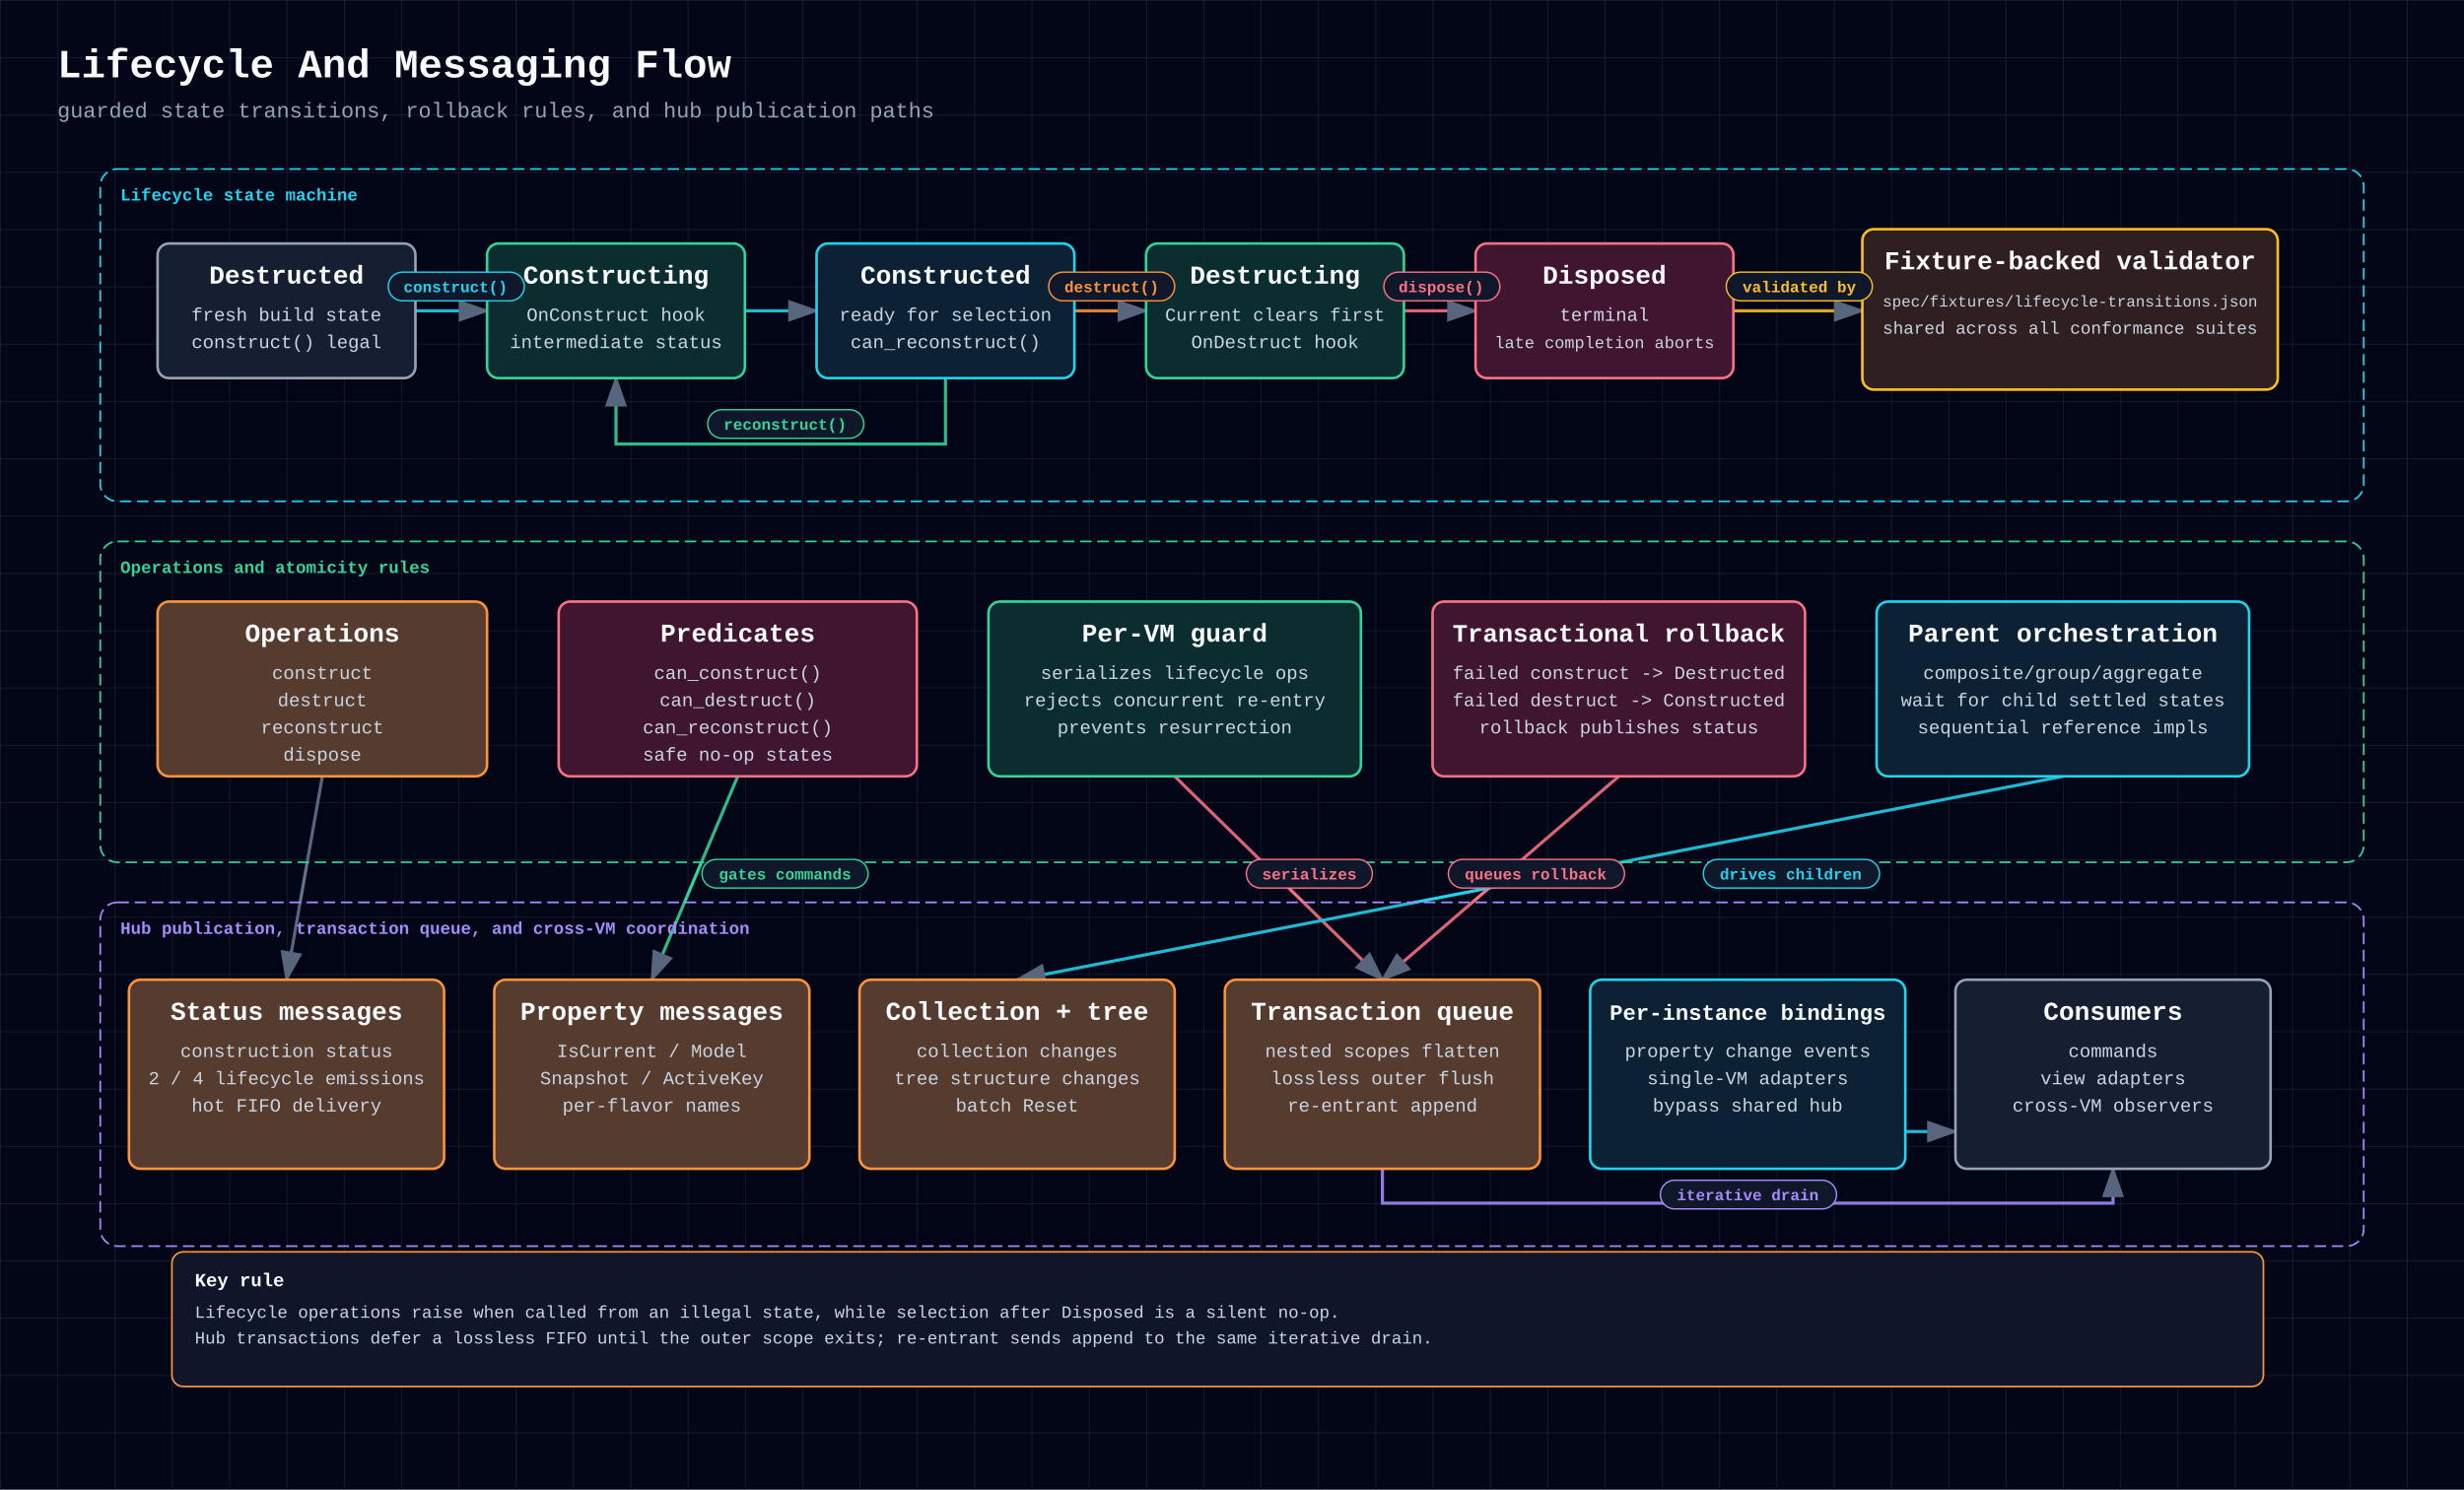
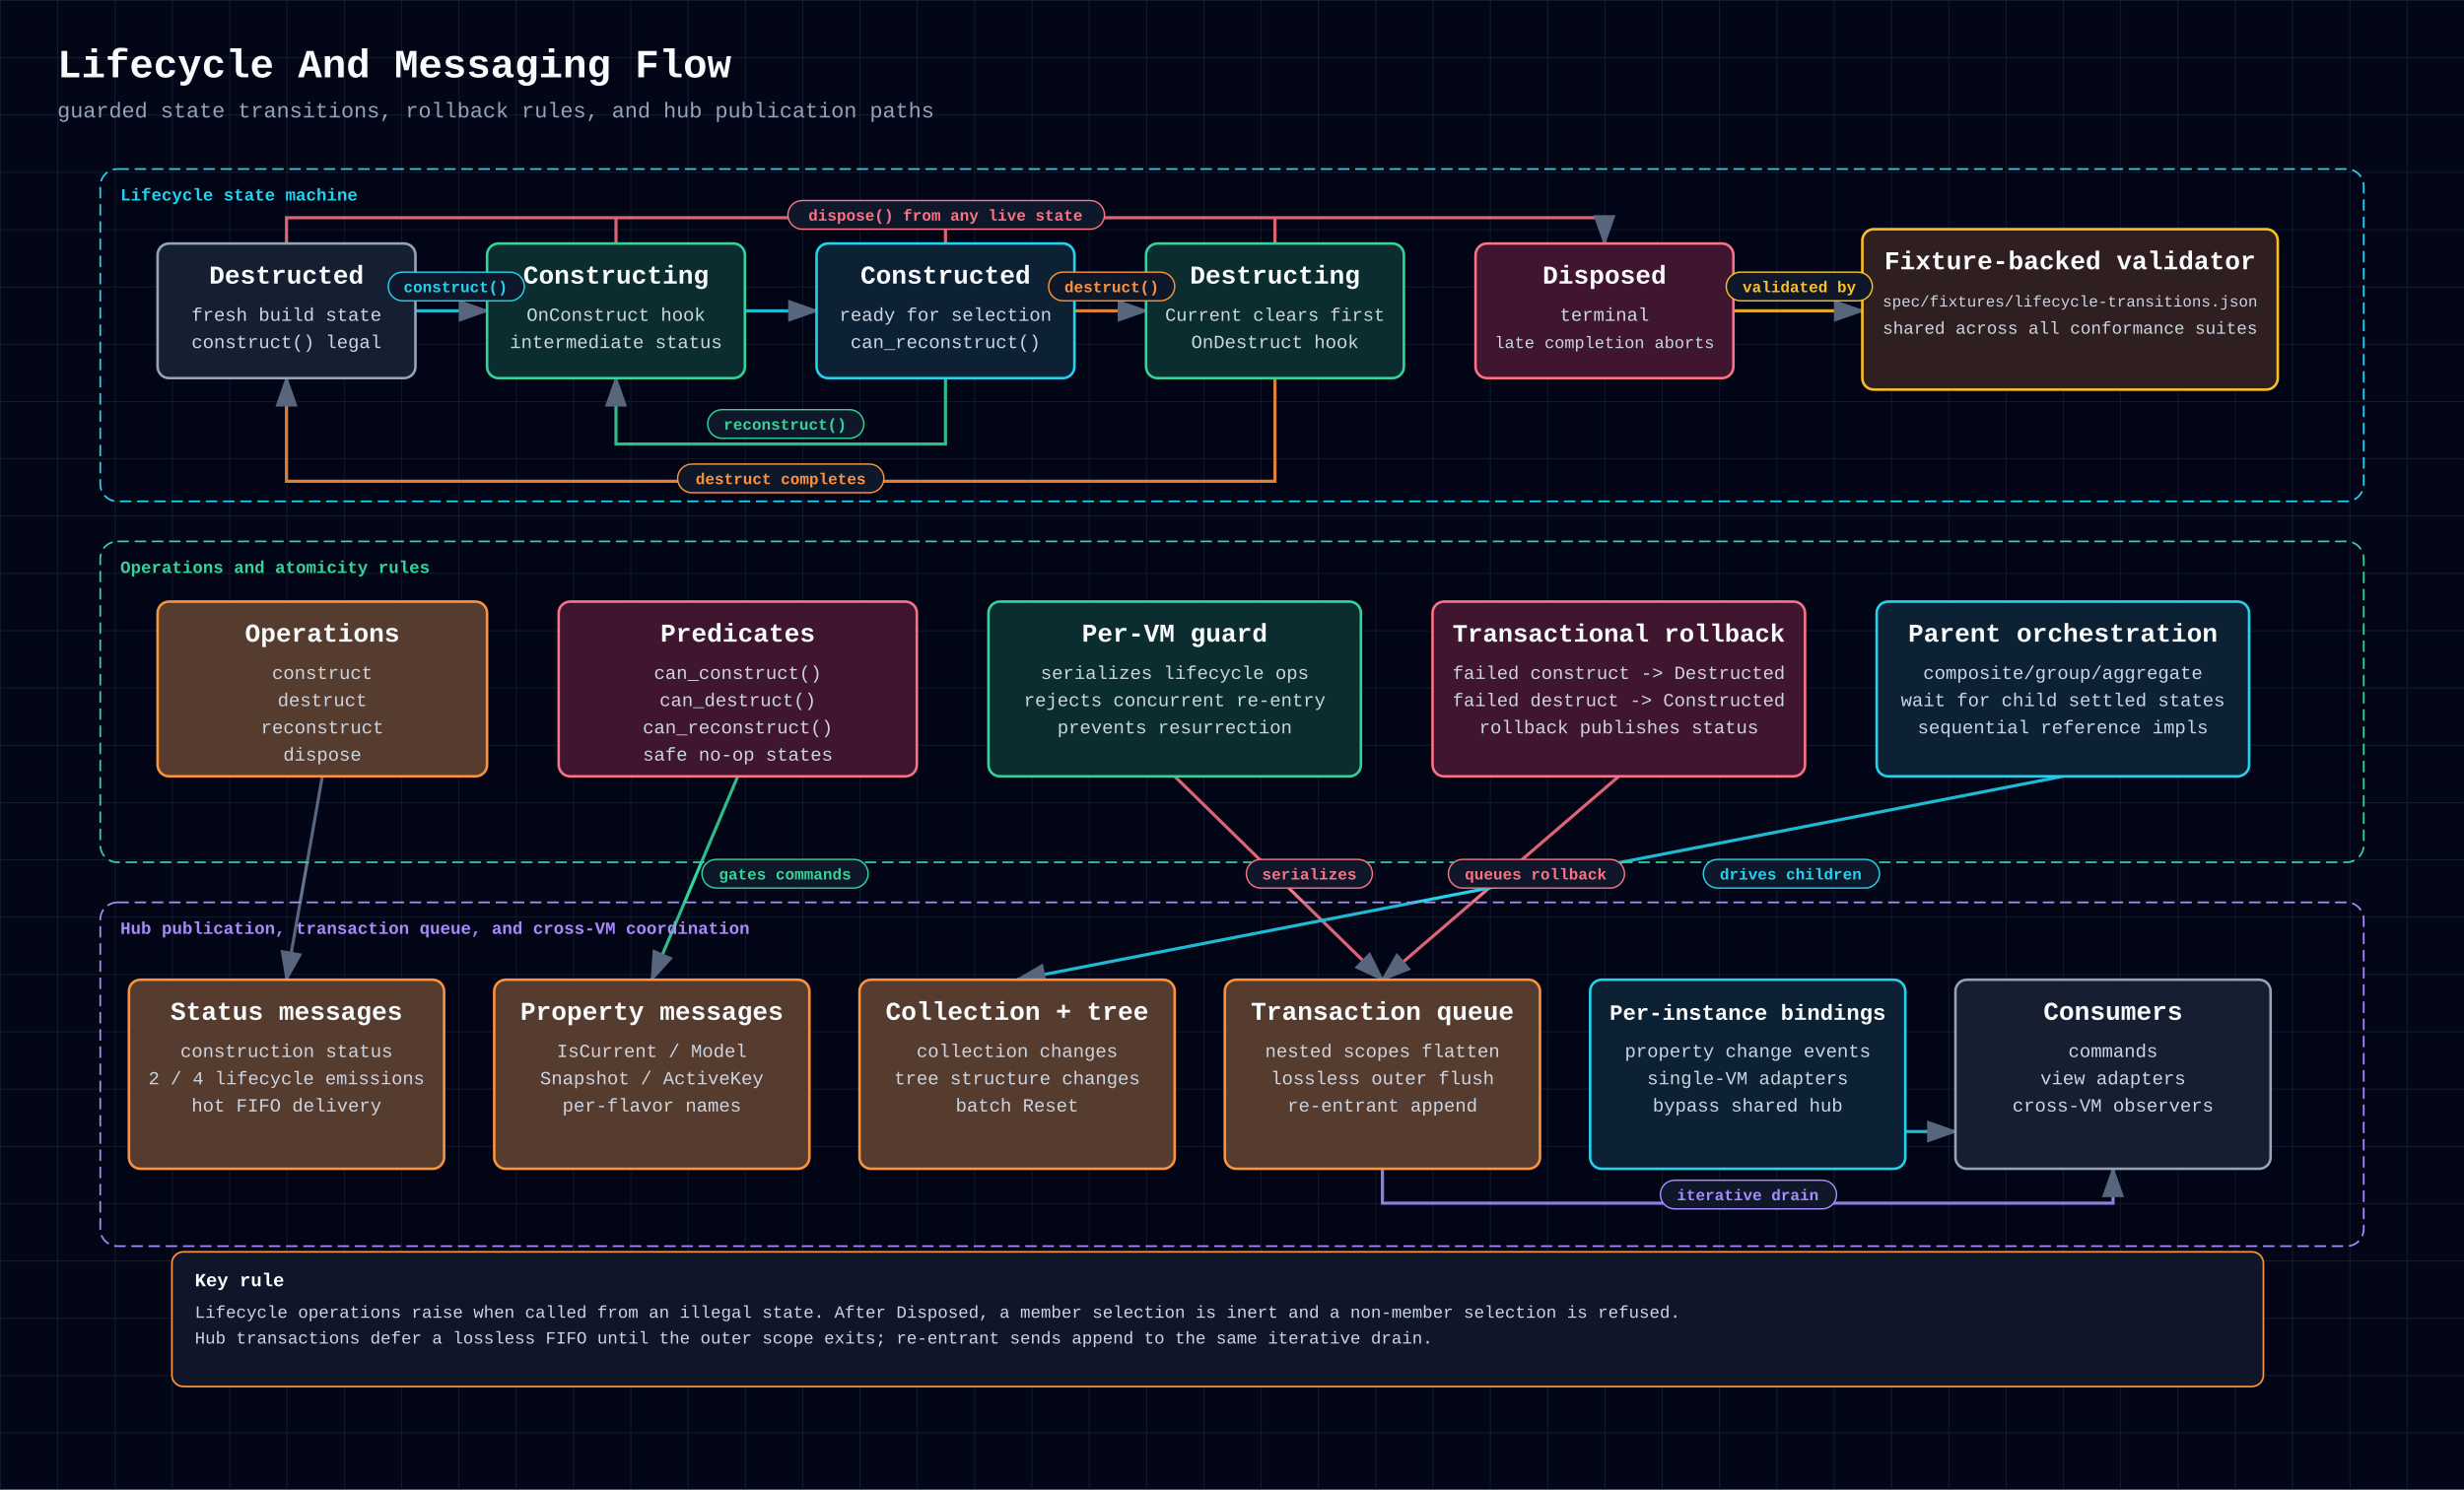
<svg xmlns="http://www.w3.org/2000/svg" width="1720" height="1040" viewBox="0 0 1720 1040" role="img" aria-labelledby="diagram-title diagram-description" style="font-family: 'JetBrains Mono', ui-monospace, SFMono-Regular, Menlo, Monaco, Consolas, 'Liberation Mono', 'Courier New', monospace;">
  <defs>
    <style>
      text { font-family: 'JetBrains Mono', ui-monospace, SFMono-Regular, Menlo, Monaco, Consolas, 'Liberation Mono', 'Courier New', monospace; }
    </style>
    <pattern id="grid" width="40" height="40" patternUnits="userSpaceOnUse">
      <path d="M 40 0 L 0 0 0 40" fill="none" stroke="#1e293b" stroke-width="0.8" />
    </pattern>
    <marker id="arrowhead" markerWidth="10" markerHeight="7" refX="9" refY="3.5" orient="auto">
      <polygon points="0 0, 10 3.5, 0 7" fill="#64748b" />
    </marker>
  </defs>
  <rect width="100%" height="100%" fill="#020617" />
  <rect width="100%" height="100%" fill="url(#grid)" />
  <text x="40" y="54" fill="#f8fafc" font-size="28" font-weight="700" text-anchor="start">Lifecycle And Messaging Flow</text>
  <text x="40" y="82" fill="#94a3b8" font-size="15" font-weight="400" text-anchor="start">guarded state transitions, rollback rules, and hub publication paths</text>
  <polyline points="290,217 340,217" fill="none" stroke="#22d3ee" stroke-width="2.2" marker-end="url(#arrowhead)" />
  <polyline points="520,217 570,217" fill="none" stroke="#22d3ee" stroke-width="2.2" marker-end="url(#arrowhead)" />
  <polyline points="750,217 800,217" fill="none" stroke="#fb923c" stroke-width="2.2" marker-end="url(#arrowhead)" />
-   <polyline points="980,217 1030,217" fill="none" stroke="#fb7185" stroke-width="2.2" marker-end="url(#arrowhead)" />
+   <polyline points="890,264 890,336 200,336 200,264" fill="none" stroke="#fb923c" stroke-width="2.2" marker-end="url(#arrowhead)" />
+   <polyline points="430,170 430,152" fill="none" stroke="#fb7185" stroke-width="2.2" />
+   <polyline points="660,170 660,152" fill="none" stroke="#fb7185" stroke-width="2.2" />
+   <polyline points="890,170 890,152" fill="none" stroke="#fb7185" stroke-width="2.2" />
+   <polyline points="200,170 200,152 1120,152 1120,170" fill="none" stroke="#fb7185" stroke-width="2.2" marker-end="url(#arrowhead)" />
  <polyline points="660,264 660,310 430,310 430,264" fill="none" stroke="#34d399" stroke-width="2.2" marker-end="url(#arrowhead)" />
  <polyline points="1210,217 1300,217" fill="none" stroke="#fbbf24" stroke-width="2.2" marker-end="url(#arrowhead)" />
  <polyline points="225,542 200,684" fill="none" stroke="#64748b" stroke-width="2.2" marker-end="url(#arrowhead)" />
  <polyline points="515,542 455,684" fill="none" stroke="#34d399" stroke-width="2.2" marker-end="url(#arrowhead)" />
  <polyline points="820,542 965,684" fill="none" stroke="#fb7185" stroke-width="2.2" marker-end="url(#arrowhead)" />
  <polyline points="1130,542 965,684" fill="none" stroke="#fb7185" stroke-width="2.2" marker-end="url(#arrowhead)" />
  <polyline points="1440,542 710,684" fill="none" stroke="#22d3ee" stroke-width="2.2" marker-end="url(#arrowhead)" />
  <polyline points="965,816 965,840 1475,840 1475,816" fill="none" stroke="#a78bfa" stroke-width="2.2" marker-end="url(#arrowhead)" />
  <polyline points="1330,790 1365,790" fill="none" stroke="#22d3ee" stroke-width="2.2" marker-end="url(#arrowhead)" />
  <rect x="70" y="118" width="1580" height="232" rx="12" fill="rgba(2, 6, 23, 0.12)" stroke="#22d3ee" stroke-width="1.2" stroke-dasharray="8 4" />
  <text x="84" y="140" fill="#22d3ee" font-size="12" font-weight="700" text-anchor="start">Lifecycle state machine</text>
  <rect x="70" y="378" width="1580" height="224" rx="12" fill="rgba(2, 6, 23, 0.12)" stroke="#34d399" stroke-width="1.2" stroke-dasharray="8 4" />
  <text x="84" y="400" fill="#34d399" font-size="12" font-weight="700" text-anchor="start">Operations and atomicity rules</text>
  <rect x="70" y="630" width="1580" height="240" rx="12" fill="rgba(2, 6, 23, 0.12)" stroke="#a78bfa" stroke-width="1.2" stroke-dasharray="8 4" />
  <text x="84" y="652" fill="#a78bfa" font-size="12" font-weight="700" text-anchor="start">Hub publication, transaction queue, and cross-VM coordination</text>
  <rect x="110" y="170" width="180" height="94" rx="8" fill="#0f172a" />
  <rect x="110" y="170" width="180" height="94" rx="8" fill="rgba(30, 41, 59, 0.5)" stroke="#94a3b8" stroke-width="1.8" />
  <text x="200" y="198" fill="#f8fafc" font-size="18" font-weight="700" text-anchor="middle">Destructed</text>
  <text x="200" y="224" fill="#cbd5e1" font-size="13" font-weight="400" text-anchor="middle">fresh build state</text>
  <text x="200" y="243" fill="#cbd5e1" font-size="13" font-weight="400" text-anchor="middle">construct() legal</text>
  <rect x="340" y="170" width="180" height="94" rx="8" fill="#0f172a" />
  <rect x="340" y="170" width="180" height="94" rx="8" fill="rgba(6, 78, 59, 0.4)" stroke="#34d399" stroke-width="1.8" />
  <text x="430" y="198" fill="#f8fafc" font-size="18" font-weight="700" text-anchor="middle">Constructing</text>
  <text x="430" y="224" fill="#cbd5e1" font-size="13" font-weight="400" text-anchor="middle">OnConstruct hook</text>
  <text x="430" y="243" fill="#cbd5e1" font-size="13" font-weight="400" text-anchor="middle">intermediate status</text>
  <rect x="570" y="170" width="180" height="94" rx="8" fill="#0f172a" />
  <rect x="570" y="170" width="180" height="94" rx="8" fill="rgba(8, 51, 68, 0.4)" stroke="#22d3ee" stroke-width="1.8" />
  <text x="660" y="198" fill="#f8fafc" font-size="18" font-weight="700" text-anchor="middle">Constructed</text>
  <text x="660" y="224" fill="#cbd5e1" font-size="13" font-weight="400" text-anchor="middle">ready for selection</text>
  <text x="660" y="243" fill="#cbd5e1" font-size="13" font-weight="400" text-anchor="middle">can_reconstruct()</text>
  <rect x="800" y="170" width="180" height="94" rx="8" fill="#0f172a" />
  <rect x="800" y="170" width="180" height="94" rx="8" fill="rgba(6, 78, 59, 0.4)" stroke="#34d399" stroke-width="1.8" />
  <text x="890" y="198" fill="#f8fafc" font-size="18" font-weight="700" text-anchor="middle">Destructing</text>
  <text x="890" y="224" fill="#cbd5e1" font-size="12.78" font-weight="400" text-anchor="middle">Current clears first</text>
  <text x="890" y="243" fill="#cbd5e1" font-size="13" font-weight="400" text-anchor="middle">OnDestruct hook</text>
  <rect x="1030" y="170" width="180" height="94" rx="8" fill="#0f172a" />
  <rect x="1030" y="170" width="180" height="94" rx="8" fill="rgba(136, 19, 55, 0.4)" stroke="#fb7185" stroke-width="1.8" />
  <text x="1120" y="198" fill="#f8fafc" font-size="18" font-weight="700" text-anchor="middle">Disposed</text>
  <text x="1120" y="224" fill="#cbd5e1" font-size="13" font-weight="400" text-anchor="middle">terminal</text>
  <text x="1120" y="243" fill="#cbd5e1" font-size="11.62" font-weight="400" text-anchor="middle">late completion aborts</text>
  <rect x="1300" y="160" width="290" height="112" rx="8" fill="#0f172a" />
  <rect x="1300" y="160" width="290" height="112" rx="8" fill="rgba(120, 53, 15, 0.3)" stroke="#fbbf24" stroke-width="1.8" />
  <text x="1445" y="188" fill="#f8fafc" font-size="18" font-weight="700" text-anchor="middle">Fixture-backed validator</text>
  <text x="1445" y="214" fill="#cbd5e1" font-size="10.9" font-weight="400" text-anchor="middle">spec/fixtures/lifecycle-transitions.json</text>
  <text x="1445" y="233" fill="#cbd5e1" font-size="12.11" font-weight="400" text-anchor="middle">shared across all conformance suites</text>
  <rect x="110" y="420" width="230" height="122" rx="8" fill="#0f172a" />
  <rect x="110" y="420" width="230" height="122" rx="8" fill="rgba(251, 146, 60, 0.3)" stroke="#fb923c" stroke-width="1.8" />
  <text x="225" y="448" fill="#f8fafc" font-size="18" font-weight="700" text-anchor="middle">Operations</text>
  <text x="225" y="474" fill="#cbd5e1" font-size="13" font-weight="400" text-anchor="middle">construct</text>
  <text x="225" y="493" fill="#cbd5e1" font-size="13" font-weight="400" text-anchor="middle">destruct</text>
  <text x="225" y="512" fill="#cbd5e1" font-size="13" font-weight="400" text-anchor="middle">reconstruct</text>
  <text x="225" y="531" fill="#cbd5e1" font-size="13" font-weight="400" text-anchor="middle">dispose</text>
  <rect x="390" y="420" width="250" height="122" rx="8" fill="#0f172a" />
  <rect x="390" y="420" width="250" height="122" rx="8" fill="rgba(136, 19, 55, 0.4)" stroke="#fb7185" stroke-width="1.8" />
  <text x="515" y="448" fill="#f8fafc" font-size="18" font-weight="700" text-anchor="middle">Predicates</text>
  <text x="515" y="474" fill="#cbd5e1" font-size="13" font-weight="400" text-anchor="middle">can_construct()</text>
  <text x="515" y="493" fill="#cbd5e1" font-size="13" font-weight="400" text-anchor="middle">can_destruct()</text>
  <text x="515" y="512" fill="#cbd5e1" font-size="13" font-weight="400" text-anchor="middle">can_reconstruct()</text>
  <text x="515" y="531" fill="#cbd5e1" font-size="13" font-weight="400" text-anchor="middle">safe no-op states</text>
  <rect x="690" y="420" width="260" height="122" rx="8" fill="#0f172a" />
  <rect x="690" y="420" width="260" height="122" rx="8" fill="rgba(6, 78, 59, 0.4)" stroke="#34d399" stroke-width="1.8" />
  <text x="820" y="448" fill="#f8fafc" font-size="18" font-weight="700" text-anchor="middle">Per-VM guard</text>
  <text x="820" y="474" fill="#cbd5e1" font-size="13" font-weight="400" text-anchor="middle">serializes lifecycle ops</text>
  <text x="820" y="493" fill="#cbd5e1" font-size="13" font-weight="400" text-anchor="middle">rejects concurrent re-entry</text>
  <text x="820" y="512" fill="#cbd5e1" font-size="13" font-weight="400" text-anchor="middle">prevents resurrection</text>
  <rect x="1000" y="420" width="260" height="122" rx="8" fill="#0f172a" />
  <rect x="1000" y="420" width="260" height="122" rx="8" fill="rgba(136, 19, 55, 0.4)" stroke="#fb7185" stroke-width="1.8" />
  <text x="1130" y="448" fill="#f8fafc" font-size="17.58" font-weight="700" text-anchor="middle">Transactional rollback</text>
  <text x="1130" y="474" fill="#cbd5e1" font-size="12.89" font-weight="400" text-anchor="middle">failed construct -&gt; Destructed</text>
  <text x="1130" y="493" fill="#cbd5e1" font-size="12.89" font-weight="400" text-anchor="middle">failed destruct -&gt; Constructed</text>
  <text x="1130" y="512" fill="#cbd5e1" font-size="13" font-weight="400" text-anchor="middle">rollback publishes status</text>
  <rect x="1310" y="420" width="260" height="122" rx="8" fill="#0f172a" />
  <rect x="1310" y="420" width="260" height="122" rx="8" fill="rgba(8, 51, 68, 0.4)" stroke="#22d3ee" stroke-width="1.8" />
  <text x="1440" y="448" fill="#f8fafc" font-size="18" font-weight="700" text-anchor="middle">Parent orchestration</text>
  <text x="1440" y="474" fill="#cbd5e1" font-size="13" font-weight="400" text-anchor="middle">composite/group/aggregate</text>
  <text x="1440" y="493" fill="#cbd5e1" font-size="13" font-weight="400" text-anchor="middle">wait for child settled states</text>
  <text x="1440" y="512" fill="#cbd5e1" font-size="13" font-weight="400" text-anchor="middle">sequential reference impls</text>
  <rect x="90" y="684" width="220" height="132" rx="8" fill="#0f172a" />
  <rect x="90" y="684" width="220" height="132" rx="8" fill="rgba(251, 146, 60, 0.3)" stroke="#fb923c" stroke-width="1.8" />
  <text x="200" y="712" fill="#f8fafc" font-size="18" font-weight="700" text-anchor="middle">Status messages</text>
  <text x="200" y="738" fill="#cbd5e1" font-size="13" font-weight="400" text-anchor="middle">construction status</text>
  <text x="200" y="757" fill="#cbd5e1" font-size="12.85" font-weight="400" text-anchor="middle">2 / 4 lifecycle emissions</text>
  <text x="200" y="776" fill="#cbd5e1" font-size="13" font-weight="400" text-anchor="middle">hot FIFO delivery</text>
  <rect x="345" y="684" width="220" height="132" rx="8" fill="#0f172a" />
  <rect x="345" y="684" width="220" height="132" rx="8" fill="rgba(251, 146, 60, 0.3)" stroke="#fb923c" stroke-width="1.8" />
  <text x="455" y="712" fill="#f8fafc" font-size="18" font-weight="700" text-anchor="middle">Property messages</text>
  <text x="455" y="738" fill="#cbd5e1" font-size="13" font-weight="400" text-anchor="middle">IsCurrent / Model</text>
  <text x="455" y="757" fill="#cbd5e1" font-size="13" font-weight="400" text-anchor="middle">Snapshot / ActiveKey</text>
  <text x="455" y="776" fill="#cbd5e1" font-size="13" font-weight="400" text-anchor="middle">per-flavor names</text>
  <rect x="600" y="684" width="220" height="132" rx="8" fill="#0f172a" />
  <rect x="600" y="684" width="220" height="132" rx="8" fill="rgba(251, 146, 60, 0.3)" stroke="#fb923c" stroke-width="1.8" />
  <text x="710" y="712" fill="#f8fafc" font-size="18" font-weight="700" text-anchor="middle">Collection + tree</text>
  <text x="710" y="738" fill="#cbd5e1" font-size="13" font-weight="400" text-anchor="middle">collection changes</text>
  <text x="710" y="757" fill="#cbd5e1" font-size="13" font-weight="400" text-anchor="middle">tree structure changes</text>
  <text x="710" y="776" fill="#cbd5e1" font-size="13" font-weight="400" text-anchor="middle">batch Reset</text>
  <rect x="855" y="684" width="220" height="132" rx="8" fill="#0f172a" />
  <rect x="855" y="684" width="220" height="132" rx="8" fill="rgba(251, 146, 60, 0.3)" stroke="#fb923c" stroke-width="1.8" />
  <text x="965" y="712" fill="#f8fafc" font-size="18" font-weight="700" text-anchor="middle">Transaction queue</text>
  <text x="965" y="738" fill="#cbd5e1" font-size="13" font-weight="400" text-anchor="middle">nested scopes flatten</text>
  <text x="965" y="757" fill="#cbd5e1" font-size="13" font-weight="400" text-anchor="middle">lossless outer flush</text>
  <text x="965" y="776" fill="#cbd5e1" font-size="13" font-weight="400" text-anchor="middle">re-entrant append</text>
  <rect x="1110" y="684" width="220" height="132" rx="8" fill="#0f172a" />
  <rect x="1110" y="684" width="220" height="132" rx="8" fill="rgba(8, 51, 68, 0.4)" stroke="#22d3ee" stroke-width="1.8" />
  <text x="1220" y="712" fill="#f8fafc" font-size="15.3" font-weight="700" text-anchor="middle">Per-instance bindings</text>
  <text x="1220" y="738" fill="#cbd5e1" font-size="13" font-weight="400" text-anchor="middle">property change events</text>
  <text x="1220" y="757" fill="#cbd5e1" font-size="13" font-weight="400" text-anchor="middle">single-VM adapters</text>
  <text x="1220" y="776" fill="#cbd5e1" font-size="13" font-weight="400" text-anchor="middle">bypass shared hub</text>
  <rect x="1365" y="684" width="220" height="132" rx="8" fill="#0f172a" />
  <rect x="1365" y="684" width="220" height="132" rx="8" fill="rgba(30, 41, 59, 0.5)" stroke="#94a3b8" stroke-width="1.8" />
  <text x="1475" y="712" fill="#f8fafc" font-size="18" font-weight="700" text-anchor="middle">Consumers</text>
  <text x="1475" y="738" fill="#cbd5e1" font-size="13" font-weight="400" text-anchor="middle">commands</text>
  <text x="1475" y="757" fill="#cbd5e1" font-size="13" font-weight="400" text-anchor="middle">view adapters</text>
  <text x="1475" y="776" fill="#cbd5e1" font-size="13" font-weight="400" text-anchor="middle">cross-VM observers</text>
  <rect x="120" y="874" width="1460" height="94" rx="8" fill="#0f172a" />
  <rect x="120" y="874" width="1460" height="94" rx="8" fill="rgba(15, 23, 42, 0.94)" stroke="#fb923c" stroke-width="1.2" />
  <text x="136" y="898" fill="#f8fafc" font-size="13" font-weight="700" text-anchor="start">Key rule</text>
-   <text x="136" y="920" fill="#cbd5e1" font-size="12" font-weight="400" text-anchor="start">Lifecycle operations raise when called from an illegal state, while selection after Disposed is a silent no-op.</text>
+   <text x="136" y="920" fill="#cbd5e1" font-size="12" font-weight="400" text-anchor="start">Lifecycle operations raise when called from an illegal state. After Disposed, a member selection is inert and a non-member selection is refused.</text>
  <text x="136" y="938" fill="#cbd5e1" font-size="12" font-weight="400" text-anchor="start">Hub transactions defer a lossless FIFO until the outer scope exits; re-entrant sends append to the same iterative drain.</text>
  <rect x="271" y="190" width="95" height="20" rx="10" fill="#0f172a" stroke="#22d3ee" stroke-width="1" />
  <text x="318" y="204" fill="#22d3ee" font-size="11" font-weight="700" text-anchor="middle">construct()</text>
  <rect x="732" y="190" width="88" height="20" rx="10" fill="#0f172a" stroke="#fb923c" stroke-width="1" />
  <text x="776" y="204" fill="#fb923c" font-size="11" font-weight="700" text-anchor="middle">destruct()</text>
-   <rect x="966" y="190" width="81" height="20" rx="10" fill="#0f172a" stroke="#fb7185" stroke-width="1" />
-   <text x="1006" y="204" fill="#fb7185" font-size="11" font-weight="700" text-anchor="middle">dispose()</text>
+   <rect x="473" y="324" width="144" height="20" rx="10" fill="#0f172a" stroke="#fb923c" stroke-width="1" />
+   <text x="545" y="338" fill="#fb923c" font-size="11" font-weight="700" text-anchor="middle">destruct completes</text>
+   <rect x="550" y="140" width="221" height="20" rx="10" fill="#0f172a" stroke="#fb7185" stroke-width="1" />
+   <text x="660" y="154" fill="#fb7185" font-size="11" font-weight="700" text-anchor="middle">dispose() from any live state</text>
  <rect x="494" y="286" width="109" height="20" rx="10" fill="#0f172a" stroke="#34d399" stroke-width="1" />
  <text x="548" y="300" fill="#34d399" font-size="11" font-weight="700" text-anchor="middle">reconstruct()</text>
  <rect x="1205" y="190" width="102" height="20" rx="10" fill="#0f172a" stroke="#fbbf24" stroke-width="1" />
  <text x="1256" y="204" fill="#fbbf24" font-size="11" font-weight="700" text-anchor="middle">validated by</text>
  <rect x="490" y="600" width="116" height="20" rx="10" fill="#0f172a" stroke="#34d399" stroke-width="1" />
  <text x="548" y="614" fill="#34d399" font-size="11" font-weight="700" text-anchor="middle">gates commands</text>
  <rect x="870" y="600" width="88" height="20" rx="10" fill="#0f172a" stroke="#fb7185" stroke-width="1" />
  <text x="914" y="614" fill="#fb7185" font-size="11" font-weight="700" text-anchor="middle">serializes</text>
  <rect x="1011" y="600" width="123" height="20" rx="10" fill="#0f172a" stroke="#fb7185" stroke-width="1" />
  <text x="1072" y="614" fill="#fb7185" font-size="11" font-weight="700" text-anchor="middle">queues rollback</text>
  <rect x="1189" y="600" width="123" height="20" rx="10" fill="#0f172a" stroke="#22d3ee" stroke-width="1" />
  <text x="1250" y="614" fill="#22d3ee" font-size="11" font-weight="700" text-anchor="middle">drives children</text>
  <rect x="1159" y="824" width="123" height="20" rx="10" fill="#0f172a" stroke="#a78bfa" stroke-width="1" />
  <text x="1220" y="838" fill="#a78bfa" font-size="11" font-weight="700" text-anchor="middle">iterative drain</text>
</svg>
